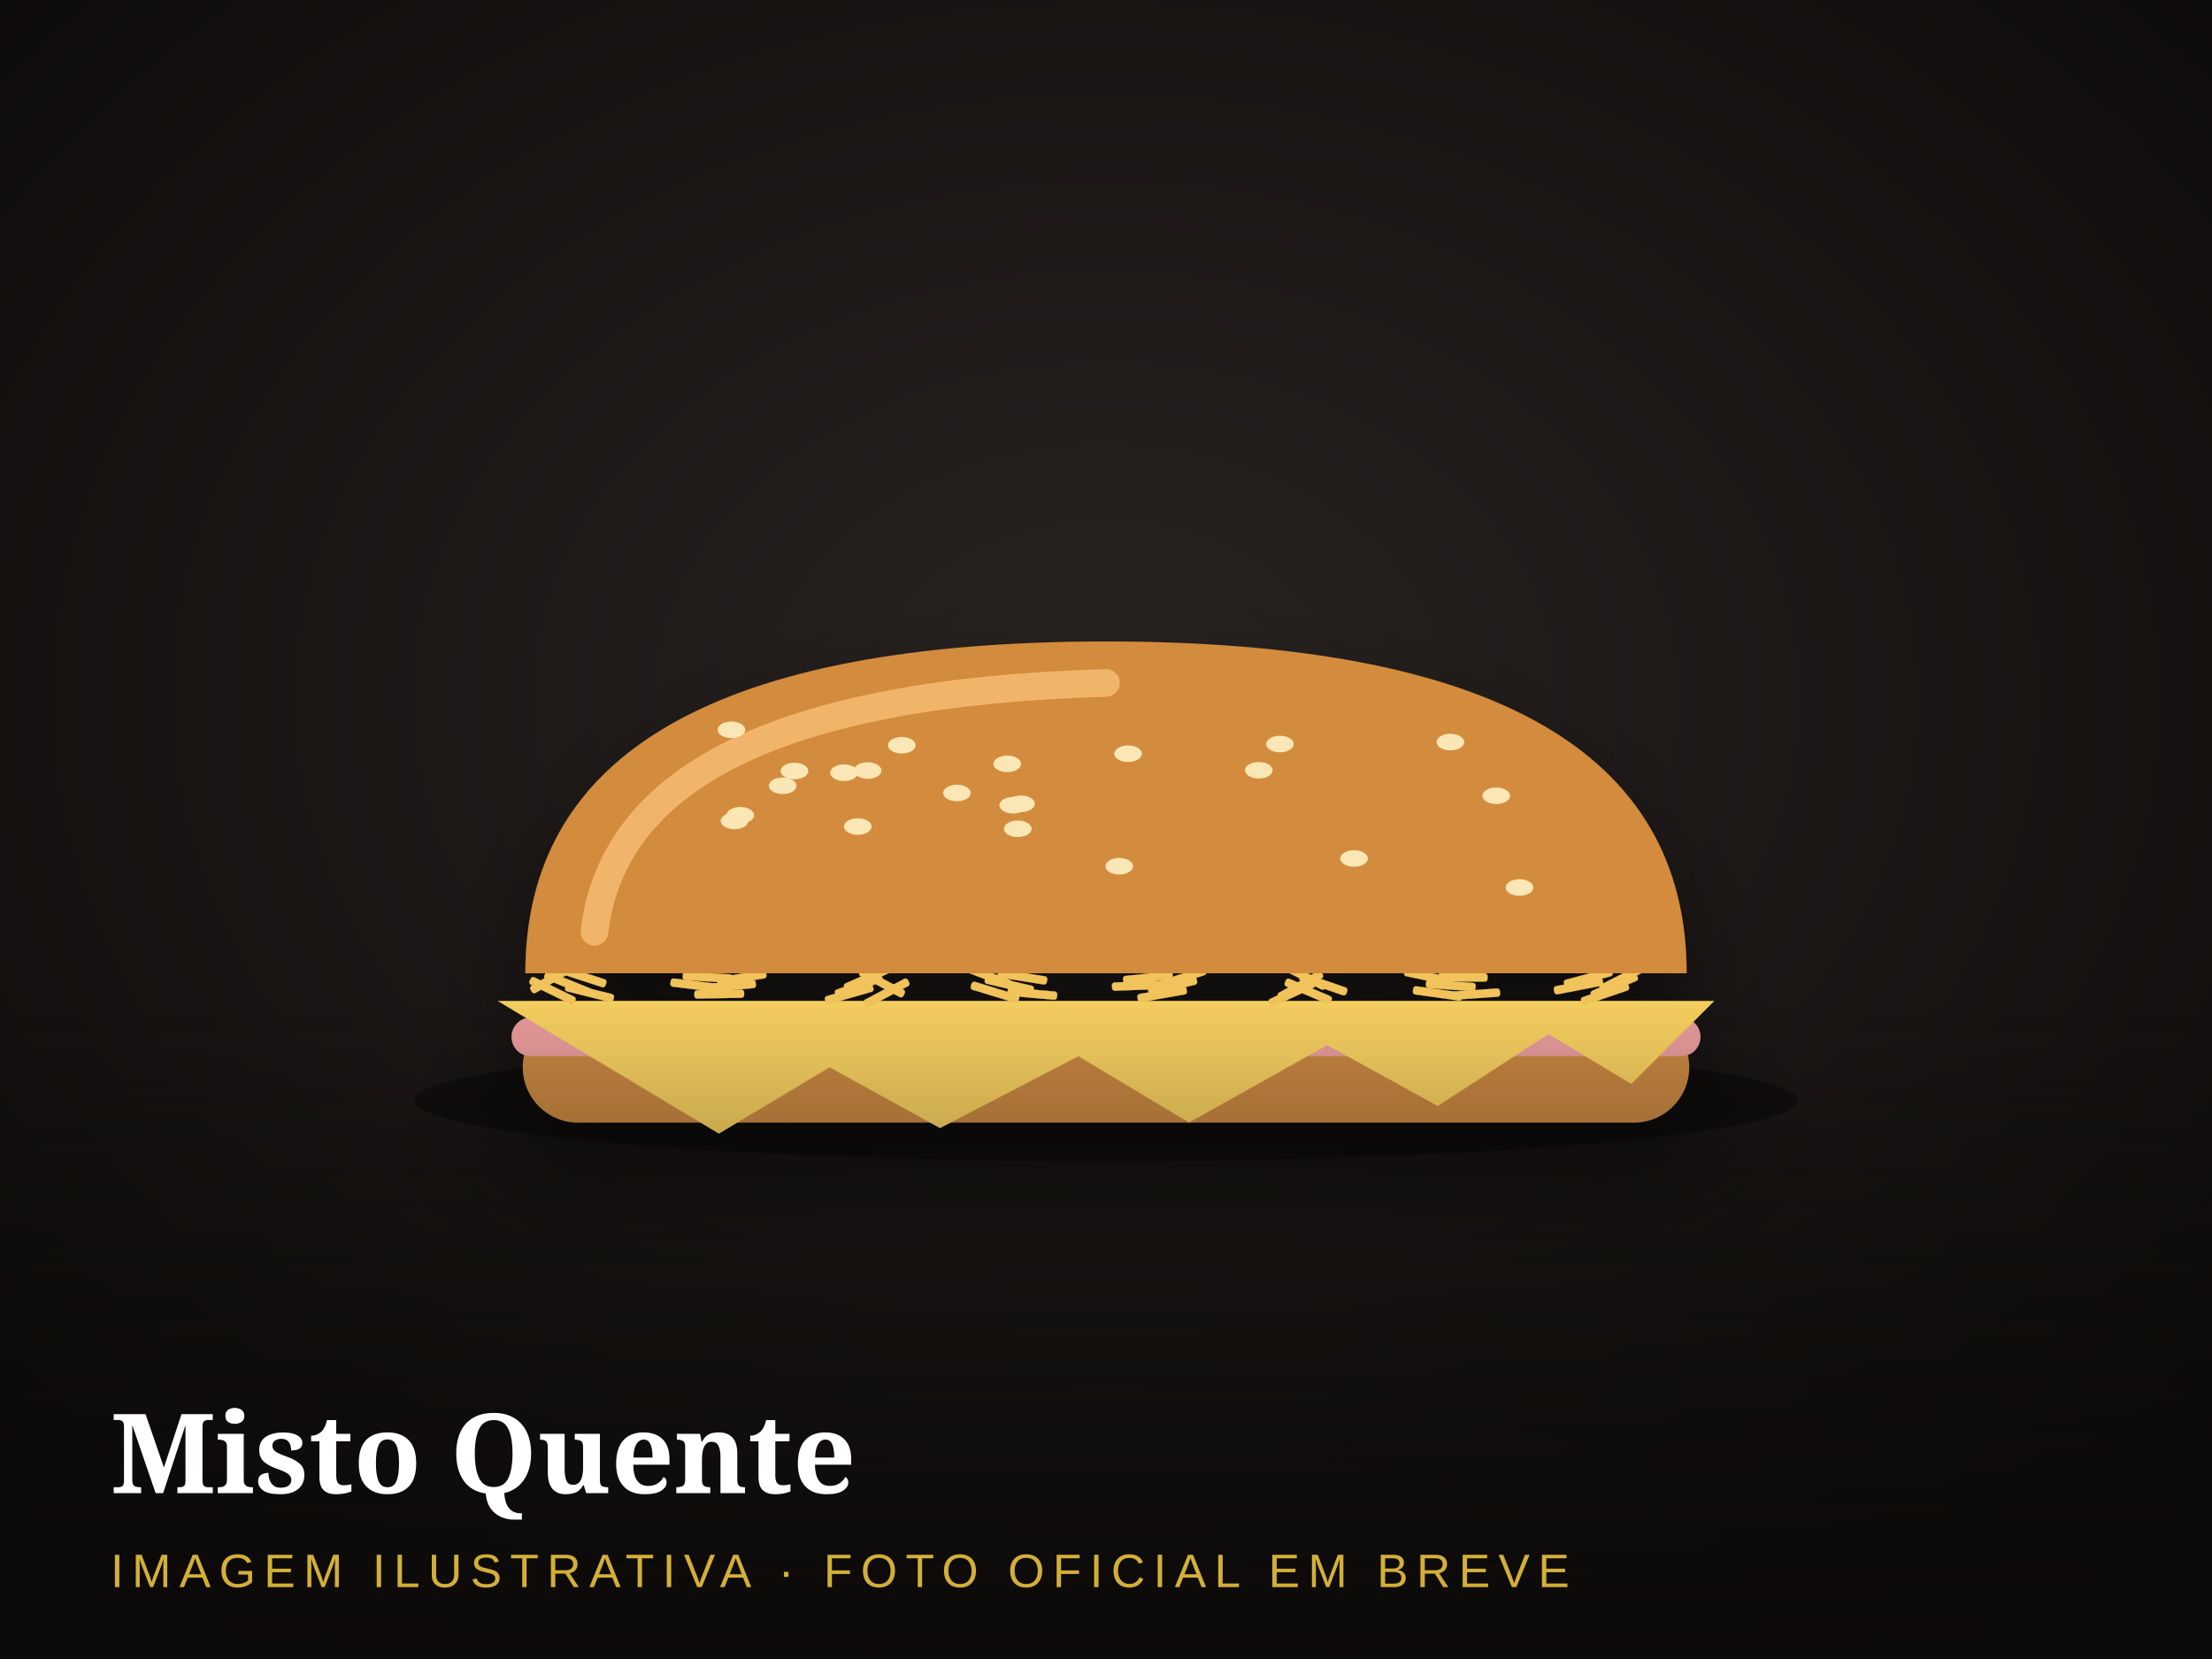
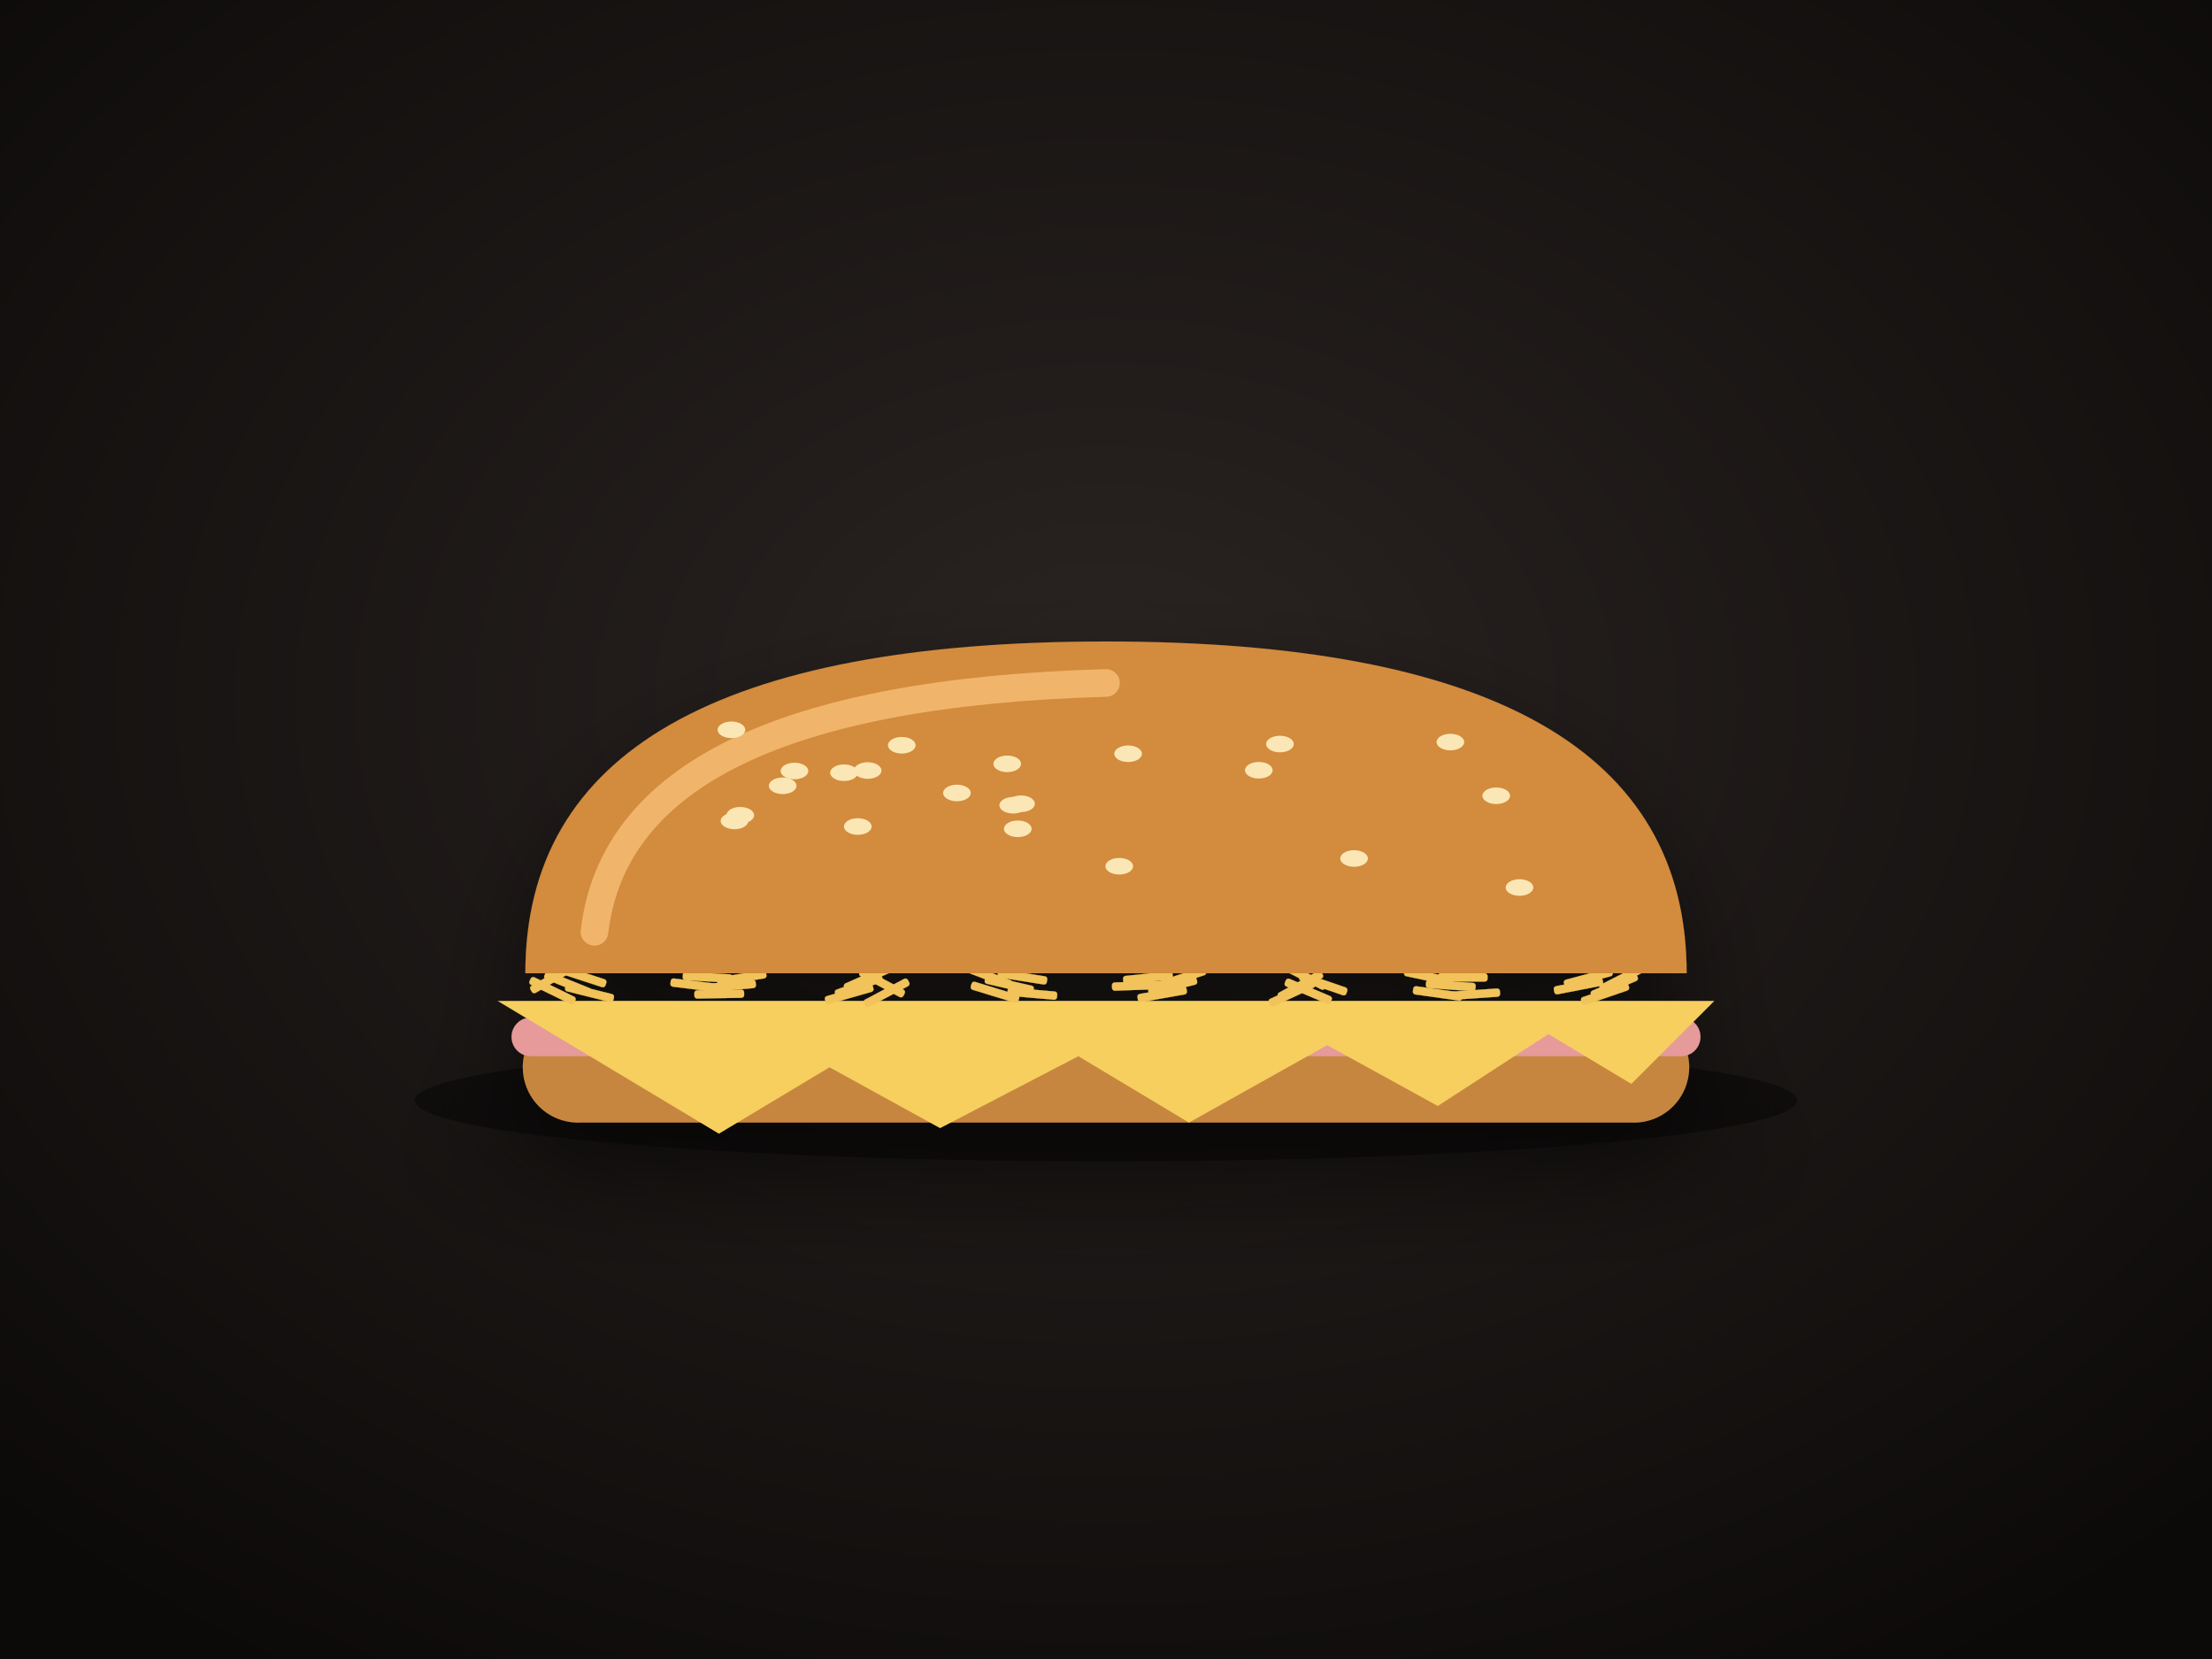
<svg xmlns="http://www.w3.org/2000/svg" viewBox="0 0 800 600" role="img" aria-label="Imagem ilustrativa: Misto Quente">
  <defs>
    <radialGradient id="bg" cx="50%" cy="42%" r="70%">
      <stop offset="0" stop-color="#2a2422" />
      <stop offset="1" stop-color="#0c0a09" />
    </radialGradient>
-     <linearGradient id="fade" x1="0" y1="0" x2="0" y2="1">
-       <stop offset="0.6" stop-color="#0c0a09" stop-opacity="0" />
-       <stop offset="1" stop-color="#0c0a09" stop-opacity="0.92" />
-     </linearGradient>
    <filter id="sh" x="-20%" y="-20%" width="140%" height="140%">
      <feDropShadow dx="0" dy="18" stdDeviation="18" flood-color="#000" flood-opacity="0.55" />
    </filter>
  </defs>
  <rect width="800" height="600" fill="url(#bg)" />
  <g filter="url(#sh)">
    <ellipse cx="400" cy="398" rx="250" ry="22" fill="#000" fill-opacity=".4" />
    <path d="M190 380 h420 a20 20 0 0 1 -20 26 h-380 a20 20 0 0 1 -20 -26z" fill="#c7863f" />
    <rect x="185" y="368" width="430" height="14" rx="7" fill="#e79a9a" />
    <path d="M180 362 h440 l-30 30 l-30 -18 l-40 26 l-40 -22 l-50 28 l-40 -24 l-50 26 l-40 -22 l-40 24 l-40 -24z" fill="#f6cf5e" />
    <rect x="190" y="352" width="18" height="3" rx="1" fill="#f1c35a" transform="rotate(-30 200 352)" />
    <rect x="243" y="355" width="18" height="3" rx="1" fill="#f1c35a" transform="rotate(7 253 352)" />
    <rect x="296" y="358" width="18" height="3" rx="1" fill="#f1c35a" transform="rotate(-16 306 352)" />
    <rect x="349" y="352" width="18" height="3" rx="1" fill="#f1c35a" transform="rotate(21 359 352)" />
    <rect x="402" y="355" width="18" height="3" rx="1" fill="#f1c35a" transform="rotate(-2 412 352)" />
    <rect x="455" y="358" width="18" height="3" rx="1" fill="#f1c35a" transform="rotate(-25 465 352)" />
    <rect x="508" y="352" width="18" height="3" rx="1" fill="#f1c35a" transform="rotate(12 518 352)" />
    <rect x="561" y="355" width="18" height="3" rx="1" fill="#f1c35a" transform="rotate(-11 571 352)" />
    <rect x="194" y="358" width="18" height="3" rx="1" fill="#f1c35a" transform="rotate(26 204 352)" />
    <rect x="247" y="352" width="18" height="3" rx="1" fill="#f1c35a" transform="rotate(3 257 352)" />
    <rect x="300" y="355" width="18" height="3" rx="1" fill="#f1c35a" transform="rotate(-20 310 352)" />
    <rect x="353" y="358" width="18" height="3" rx="1" fill="#f1c35a" transform="rotate(17 363 352)" />
    <rect x="406" y="352" width="18" height="3" rx="1" fill="#f1c35a" transform="rotate(-6 416 352)" />
    <rect x="459" y="355" width="18" height="3" rx="1" fill="#f1c35a" transform="rotate(-29 469 352)" />
    <rect x="512" y="358" width="18" height="3" rx="1" fill="#f1c35a" transform="rotate(8 522 352)" />
    <rect x="565" y="352" width="18" height="3" rx="1" fill="#f1c35a" transform="rotate(-15 575 352)" />
    <rect x="198" y="355" width="18" height="3" rx="1" fill="#f1c35a" transform="rotate(22 208 352)" />
    <rect x="251" y="358" width="18" height="3" rx="1" fill="#f1c35a" transform="rotate(-1 261 352)" />
    <rect x="304" y="352" width="18" height="3" rx="1" fill="#f1c35a" transform="rotate(-24 314 352)" />
    <rect x="357" y="355" width="18" height="3" rx="1" fill="#f1c35a" transform="rotate(13 367 352)" />
    <rect x="410" y="358" width="18" height="3" rx="1" fill="#f1c35a" transform="rotate(-10 420 352)" />
    <rect x="463" y="352" width="18" height="3" rx="1" fill="#f1c35a" transform="rotate(27 473 352)" />
    <rect x="516" y="355" width="18" height="3" rx="1" fill="#f1c35a" transform="rotate(4 526 352)" />
    <rect x="569" y="358" width="18" height="3" rx="1" fill="#f1c35a" transform="rotate(-19 579 352)" />
    <rect x="202" y="352" width="18" height="3" rx="1" fill="#f1c35a" transform="rotate(18 212 352)" />
    <rect x="255" y="355" width="18" height="3" rx="1" fill="#f1c35a" transform="rotate(-5 265 352)" />
    <rect x="308" y="358" width="18" height="3" rx="1" fill="#f1c35a" transform="rotate(-28 318 352)" />
    <rect x="361" y="352" width="18" height="3" rx="1" fill="#f1c35a" transform="rotate(9 371 352)" />
    <rect x="414" y="355" width="18" height="3" rx="1" fill="#f1c35a" transform="rotate(-14 424 352)" />
    <rect x="467" y="358" width="18" height="3" rx="1" fill="#f1c35a" transform="rotate(23 477 352)" />
    <rect x="520" y="352" width="18" height="3" rx="1" fill="#f1c35a" transform="rotate(0 530 352)" />
    <rect x="573" y="355" width="18" height="3" rx="1" fill="#f1c35a" transform="rotate(-23 583 352)" />
    <rect x="206" y="358" width="18" height="3" rx="1" fill="#f1c35a" transform="rotate(14 216 352)" />
    <rect x="259" y="352" width="18" height="3" rx="1" fill="#f1c35a" transform="rotate(-9 269 352)" />
    <rect x="312" y="355" width="18" height="3" rx="1" fill="#f1c35a" transform="rotate(28 322 352)" />
    <rect x="365" y="358" width="18" height="3" rx="1" fill="#f1c35a" transform="rotate(5 375 352)" />
    <rect x="418" y="352" width="18" height="3" rx="1" fill="#f1c35a" transform="rotate(-18 428 352)" />
    <rect x="471" y="355" width="18" height="3" rx="1" fill="#f1c35a" transform="rotate(19 481 352)" />
    <rect x="524" y="358" width="18" height="3" rx="1" fill="#f1c35a" transform="rotate(-4 534 352)" />
    <rect x="577" y="352" width="18" height="3" rx="1" fill="#f1c35a" transform="rotate(-27 587 352)" />
    <path d="M190 352 q0 -120 210 -120 q210 0 210 120z" fill="#d38b3d" />
    <path d="M215 337 q10 -85 185 -90" stroke="#f0b56b" stroke-width="10" fill="none" stroke-linecap="round" />
    <ellipse cx="489.716" cy="310.483" rx="5" ry="3" fill="#fbe7b5" />
    <ellipse cx="404.796" cy="313.285" rx="5" ry="3" fill="#fbe7b5" />
    <ellipse cx="366.444" cy="291.23" rx="5" ry="3" fill="#fbe7b5" />
    <ellipse cx="310.23" cy="298.924" rx="5" ry="3" fill="#fbe7b5" />
    <ellipse cx="305.242" cy="279.462" rx="5" ry="3" fill="#fbe7b5" />
    <ellipse cx="524.553" cy="268.376" rx="5" ry="3" fill="#fbe7b5" />
    <ellipse cx="313.798" cy="278.673" rx="5" ry="3" fill="#fbe7b5" />
    <ellipse cx="326.141" cy="269.535" rx="5" ry="3" fill="#fbe7b5" />
    <ellipse cx="549.544" cy="320.979" rx="5" ry="3" fill="#fbe7b5" />
    <ellipse cx="368.094" cy="299.753" rx="5" ry="3" fill="#fbe7b5" />
    <ellipse cx="455.263" cy="278.57" rx="5" ry="3" fill="#fbe7b5" />
    <ellipse cx="283.069" cy="284.192" rx="5" ry="3" fill="#fbe7b5" />
    <ellipse cx="346.083" cy="286.793" rx="5" ry="3" fill="#fbe7b5" />
    <ellipse cx="364.278" cy="276.252" rx="5" ry="3" fill="#fbe7b5" />
    <ellipse cx="369.268" cy="290.685" rx="5" ry="3" fill="#fbe7b5" />
    <ellipse cx="264.533" cy="263.946" rx="5" ry="3" fill="#fbe7b5" />
    <ellipse cx="287.327" cy="278.843" rx="5" ry="3" fill="#fbe7b5" />
    <ellipse cx="267.729" cy="294.846" rx="5" ry="3" fill="#fbe7b5" />
    <ellipse cx="541.133" cy="287.798" rx="5" ry="3" fill="#fbe7b5" />
    <ellipse cx="462.911" cy="269.094" rx="5" ry="3" fill="#fbe7b5" />
    <ellipse cx="265.64" cy="296.905" rx="5" ry="3" fill="#fbe7b5" />
    <ellipse cx="407.998" cy="272.605" rx="5" ry="3" fill="#fbe7b5" />
  </g>
-   <rect width="800" height="600" fill="url(#fade)" />
-   <text x="40" y="540" font-family="Georgia, serif" font-size="40" font-weight="700" fill="#fff">Misto Quente</text>
-   <text x="40" y="574" font-family="Arial, sans-serif" font-size="17" letter-spacing="3" fill="#d4af37">IMAGEM ILUSTRATIVA · FOTO OFICIAL EM BREVE</text>
</svg>
